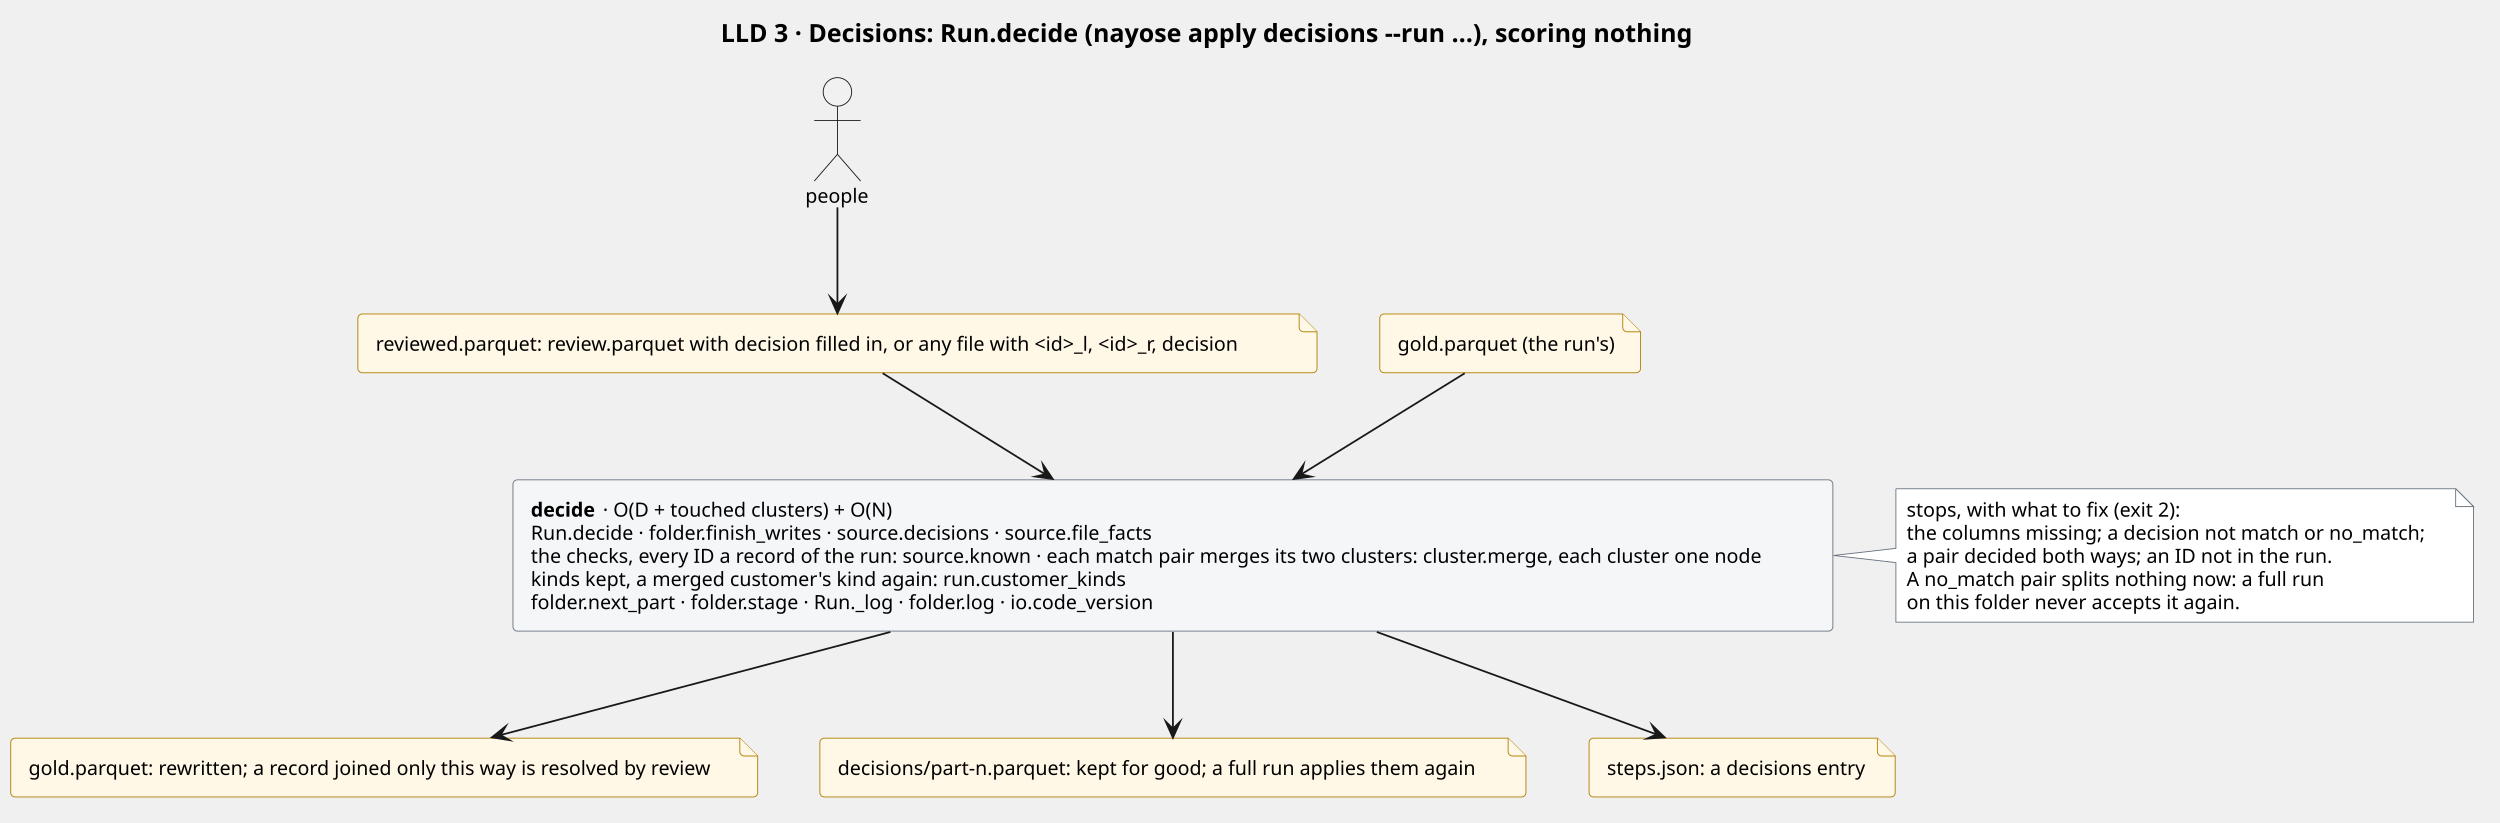
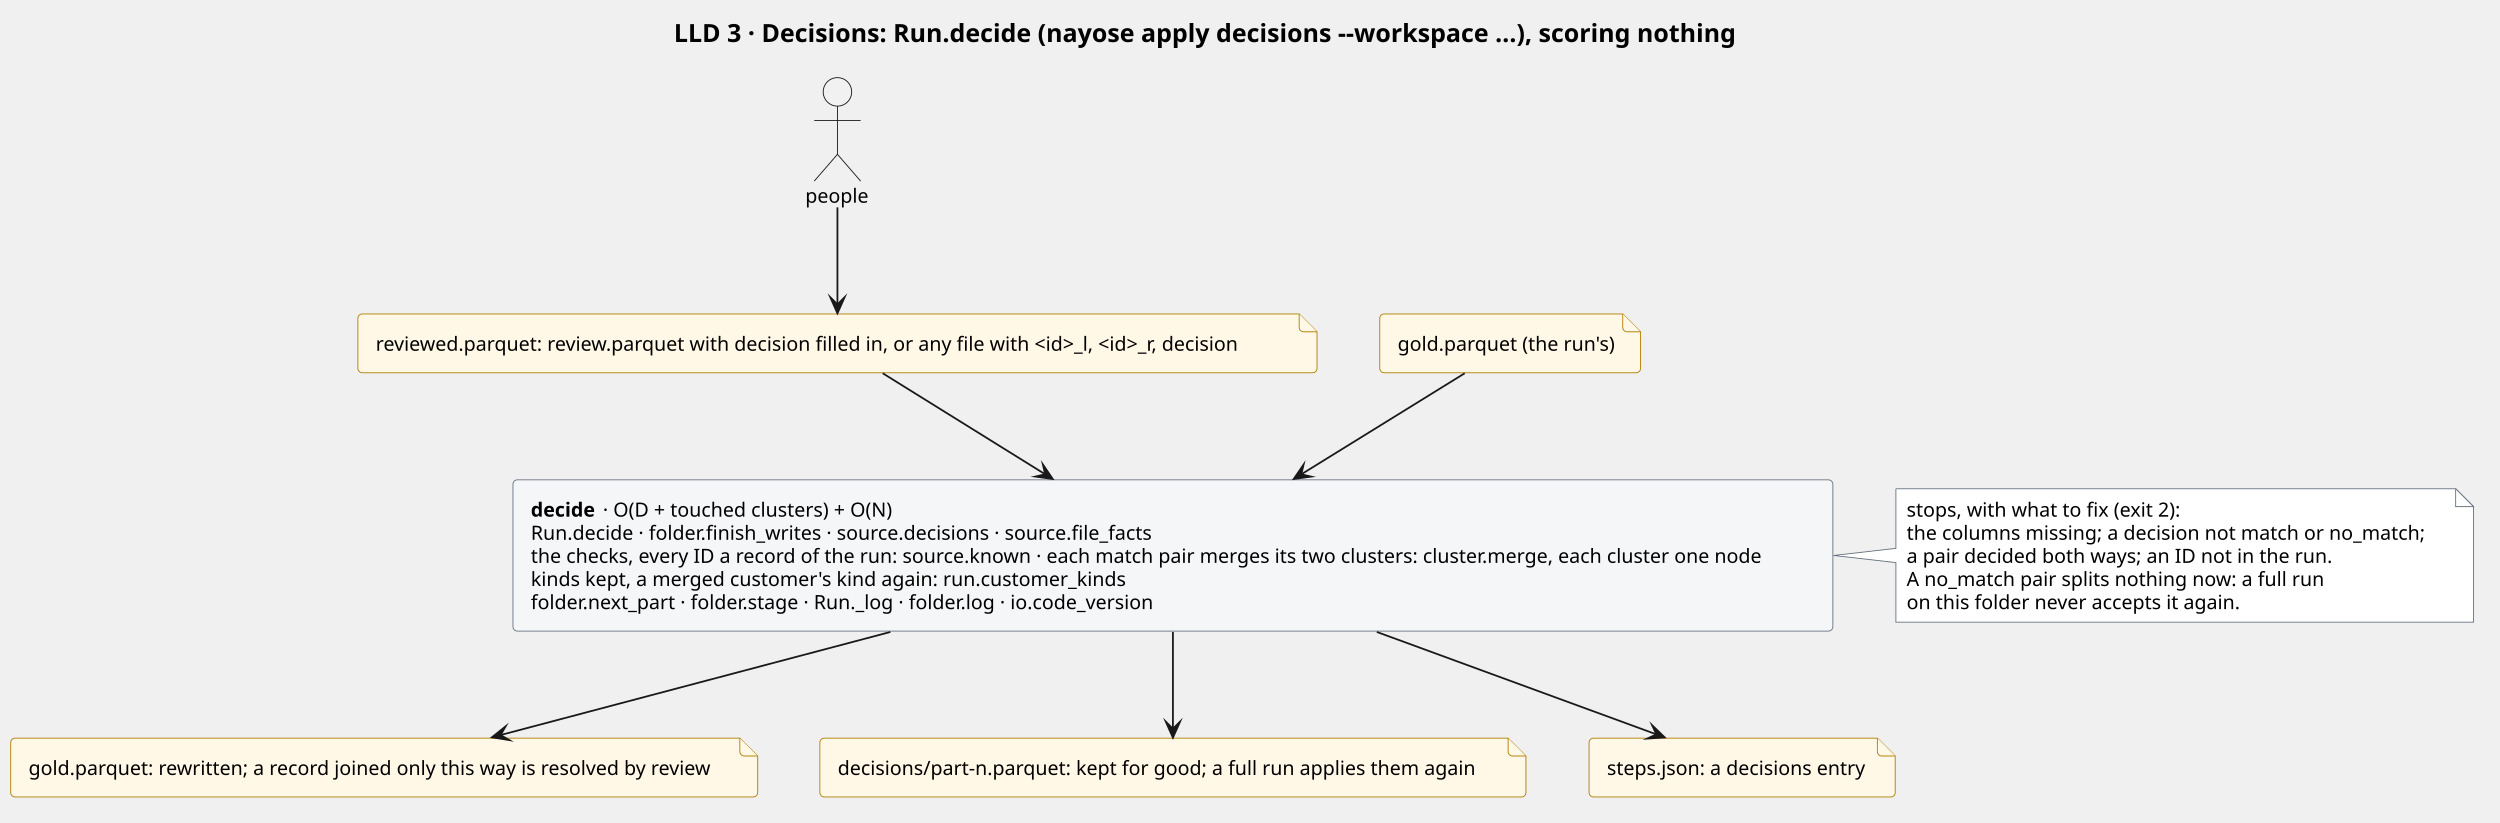
<svg xmlns="http://www.w3.org/2000/svg" version="1.1" data-diagram-type="DESCRIPTION" style="width:1401px;height:461px;background:#FFFFFF;" width="1401px" height="461px" viewBox="0 0 1401 461" zoomAndPan="magnify" preserveAspectRatio="none" contentStyleType="text/css">
  <defs />
  <g font-family="sans-serif" lengthAdjust="spacing">
    <g class="title" data-source-line="1">
-       <text x="403.907" y="23.535" fill="#000" font-size="14" textLength="586.339" font-weight="700">LLD 3 · Decisions: Run.decide (nayose apply decisions --run …), scoring nothing</text>
+       <text x="377.623" y="23.535" fill="#000" font-size="14" textLength="638.907" font-weight="700">LLD 3 · Decisions: Run.decide (nayose apply decisions --workspace …), scoring nothing</text>
    </g>
    <g class="entity" data-qualified-name="people" id="ent0001" data-source-line="16">
      <ellipse cx="469.3" cy="51.488" rx="8" ry="8" fill="#F1F1F1" style="stroke:#181818;stroke-width:0.5;" />
      <path d="M469.3,59.488 L469.3,86.488 M456.3,67.488 L482.3,67.488 M469.3,86.488 L456.3,101.488 M469.3,86.488 L482.3,101.488" style="stroke:#181818;stroke-width:0.5;" fill="none" />
      <text x="451.28" y="113.623" fill="#000" font-size="11" textLength="36.04">people</text>
    </g>
    <g class="entity" data-qualified-name="f_decided" id="ent0002" data-source-line="17">
      <path d="M200.55,178.438 L200.55,206.393 A2.5,2.5 0 0 0 203.05,208.893 L735.555,208.893 A2.5,2.5 0 0 0 738.055,206.393 L738.055,185.938 L728.055,175.938 L203.05,175.938 A2.5,2.5 0 0 0 200.55,178.438" style="stroke:#B07D00;stroke-width:0.5;" fill="#FFF8E6" />
      <path d="M728.055,175.938 L728.055,183.438 A2.5,2.5 0 0 0 730.555,185.938 L738.055,185.938" style="stroke:#B07D00;stroke-width:0.5;" fill="#FFF8E6" />
      <text x="210.55" y="196.573" fill="#000" font-size="11" textLength="517.505">reviewed.parquet: review.parquet with decision filled in, or any file with &lt;id&gt;_l, &lt;id&gt;_r, decision</text>
    </g>
    <g class="entity" data-qualified-name="f_gold_in" id="ent0003" data-source-line="18">
      <path d="M773.22,178.438 L773.22,206.393 A2.5,2.5 0 0 0 775.72,208.893 L916.876,208.893 A2.5,2.5 0 0 0 919.376,206.393 L919.376,185.938 L909.376,175.938 L775.72,175.938 A2.5,2.5 0 0 0 773.22,178.438" style="stroke:#B07D00;stroke-width:0.5;" fill="#FFF8E6" />
      <path d="M909.376,175.938 L909.376,183.438 A2.5,2.5 0 0 0 911.876,185.938 L919.376,185.938" style="stroke:#B07D00;stroke-width:0.5;" fill="#FFF8E6" />
      <text x="783.22" y="196.573" fill="#000" font-size="11" textLength="126.156">gold.parquet (the run's)</text>
    </g>
    <g class="entity" data-qualified-name="decide" id="ent0004" data-source-line="20">
      <rect x="287.47" y="268.898" width="739.667" height="84.775" fill="#F4F6F8" style="stroke:#65717E;stroke-width:0.5;" rx="2.5" ry="2.5" />
      <text x="297.47" y="289.533" fill="#000" font-size="11" textLength="36.899" font-weight="700">decide</text>
      <text x="337.85" y="289.533" fill="#000" font-size="11" textLength="174.426">· O(D + touched clusters) + O(N)</text>
      <text x="297.47" y="302.488" fill="#000" font-size="11" textLength="367.737">Run.decide · folder.finish_writes · source.decisions · source.file_facts</text>
      <text x="297.47" y="315.443" fill="#000" font-size="11" textLength="719.667">the checks, every ID a record of the run: source.known · each match pair merges its two clusters: cluster.merge, each cluster one node</text>
      <text x="297.47" y="328.398" fill="#000" font-size="11" textLength="347.048">kinds kept, a merged customer's kind again: run.customer_kinds</text>
      <text x="297.47" y="341.353" fill="#000" font-size="11" textLength="372.754">folder.next_part · folder.stage · Run._log · folder.log · io.code_version</text>
    </g>
    <g class="entity" data-qualified-name="GMN5" id="ent0006" data-source-line="23">
      <path d="M1062.46,273.898 L1062.46,307.288 L1027.46,311.288 L1062.46,315.288 L1062.46,348.674 A0,0 0 0 0 1062.46,348.674 L1386.153,348.674 A0,0 0 0 0 1386.153,348.674 L1386.153,283.898 L1376.153,273.898 L1062.46,273.898 A0,0 0 0 0 1062.46,273.898" style="stroke:#65717E;stroke-width:0.5;" fill="#FFF" />
      <path d="M1376.153,273.898 L1376.153,283.898 L1386.153,283.898 L1376.153,273.898" style="stroke:#65717E;stroke-width:0.5;" fill="#FFF" />
      <text x="1068.46" y="289.533" fill="#000" font-size="11" textLength="164.06">stops, with what to fix (exit 2):</text>
      <text x="1068.46" y="302.488" fill="#000" font-size="11" textLength="302.693">the columns missing; a decision not match or no_match;</text>
      <text x="1068.46" y="315.443" fill="#000" font-size="11" textLength="248.123">a pair decided both ways; an ID not in the run.</text>
      <text x="1068.46" y="328.398" fill="#000" font-size="11" textLength="245.115">A no_match pair splits nothing now: a full run</text>
      <text x="1068.46" y="341.353" fill="#000" font-size="11" textLength="194.912">on this folder never accepts it again.</text>
    </g>
    <g class="entity" data-qualified-name="f_gold_out" id="ent0008" data-source-line="30">
      <path d="M6,416.168 L6,444.123 A2.5,2.5 0 0 0 8.5,446.623 L422.105,446.623 A2.5,2.5 0 0 0 424.605,444.123 L424.605,423.668 L414.605,413.668 L8.5,413.668 A2.5,2.5 0 0 0 6,416.168" style="stroke:#B07D00;stroke-width:0.5;" fill="#FFF8E6" />
      <path d="M414.605,413.668 L414.605,421.168 A2.5,2.5 0 0 0 417.105,423.668 L424.605,423.668" style="stroke:#B07D00;stroke-width:0.5;" fill="#FFF8E6" />
      <text x="16" y="434.303" fill="#000" font-size="11" textLength="398.605">gold.parquet: rewritten; a record joined only this way is resolved by review</text>
    </g>
    <g class="entity" data-qualified-name="f_kept" id="ent0009" data-source-line="31">
      <path d="M459.45,416.168 L459.45,444.123 A2.5,2.5 0 0 0 461.95,446.623 L852.647,446.623 A2.5,2.5 0 0 0 855.147,444.123 L855.147,423.668 L845.147,413.668 L461.95,413.668 A2.5,2.5 0 0 0 459.45,416.168" style="stroke:#B07D00;stroke-width:0.5;" fill="#FFF8E6" />
      <path d="M845.147,413.668 L845.147,421.168 A2.5,2.5 0 0 0 847.647,423.668 L855.147,423.668" style="stroke:#B07D00;stroke-width:0.5;" fill="#FFF8E6" />
      <text x="469.45" y="434.303" fill="#000" font-size="11" textLength="375.697">decisions/part-n.parquet: kept for good; a full run applies them again</text>
    </g>
    <g class="entity" data-qualified-name="f_steps" id="ent0010" data-source-line="32">
      <path d="M890.52,416.168 L890.52,444.123 A2.5,2.5 0 0 0 893.02,446.623 L1059.576,446.623 A2.5,2.5 0 0 0 1062.076,444.123 L1062.076,423.668 L1052.076,413.668 L893.02,413.668 A2.5,2.5 0 0 0 890.52,416.168" style="stroke:#B07D00;stroke-width:0.5;" fill="#FFF8E6" />
      <path d="M1052.076,413.668 L1052.076,421.168 A2.5,2.5 0 0 0 1054.576,423.668 L1062.076,423.668" style="stroke:#B07D00;stroke-width:0.5;" fill="#FFF8E6" />
      <text x="900.52" y="434.303" fill="#000" font-size="11" textLength="151.556">steps.json: a decisions entry</text>
    </g>
    <g class="link" data-entity-1="ent0001" data-entity-2="ent0002" id="lnk11" data-source-line="34" data-link-type="dependency">
      <path d="M469.3,116.178 C469.3,136.198 469.3,155.168 469.3,170.588" style="stroke:#181818;stroke-width:1;" fill="none" id="people-to-f_decided" />
      <polygon points="469.3,175.588,473.3,166.588,469.3,170.588,465.3,166.588,469.3,175.588" fill="#181818" style="stroke:#181818;stroke-width:1;stroke-linejoin:miter;stroke-miterlimit:10;" />
    </g>
    <g class="link" data-entity-1="ent0002" data-entity-2="ent0004" id="lnk12" data-source-line="35" data-link-type="dependency">
      <path d="M494.66,209.178 C519.01,224.318 552.644,245.228 585.714,265.788" style="stroke:#181818;stroke-width:1;" fill="none" id="f_decided-to-decide" />
      <polygon points="589.96,268.428,584.429,260.279,585.714,265.788,580.205,267.073,589.96,268.428" fill="#181818" style="stroke:#181818;stroke-width:1;stroke-linejoin:miter;stroke-miterlimit:10;" />
    </g>
    <g class="link" data-entity-1="ent0003" data-entity-2="ent0004" id="lnk13" data-source-line="36" data-link-type="dependency">
      <path d="M820.81,209.178 C796.33,224.318 762.503,245.239 729.253,265.799" style="stroke:#181818;stroke-width:1;" fill="none" id="f_gold_in-to-decide" />
      <polygon points="725,268.428,734.758,267.097,729.253,265.799,730.551,260.293,725,268.428" fill="#181818" style="stroke:#181818;stroke-width:1;stroke-linejoin:miter;stroke-miterlimit:10;" />
    </g>
    <g class="link" data-entity-1="ent0004" data-entity-2="ent0008" id="lnk14" data-source-line="37" data-link-type="dependency">
      <path d="M498.98,354.148 C421.57,374.618 337.814,396.76 280.524,411.91" style="stroke:#181818;stroke-width:1;" fill="none" id="decide-to-f_gold_out" />
      <polygon points="275.69,413.188,285.414,414.754,280.524,411.91,283.368,407.02,275.69,413.188" fill="#181818" style="stroke:#181818;stroke-width:1;stroke-linejoin:miter;stroke-miterlimit:10;" />
    </g>
    <g class="link" data-entity-1="ent0004" data-entity-2="ent0009" id="lnk15" data-source-line="38" data-link-type="dependency">
      <path d="M657.3,354.148 C657.3,374.708 657.3,393.258 657.3,408.398" style="stroke:#181818;stroke-width:1;" fill="none" id="decide-to-f_kept" />
      <polygon points="657.3,413.398,661.3,404.398,657.3,408.398,653.3,404.398,657.3,413.398" fill="#181818" style="stroke:#181818;stroke-width:1;stroke-linejoin:miter;stroke-miterlimit:10;" />
    </g>
    <g class="link" data-entity-1="ent0004" data-entity-2="ent0010" id="lnk16" data-source-line="39" data-link-type="dependency">
      <path d="M771.57,354.148 C827.52,374.648 886.885,396.388 928.225,411.538" style="stroke:#181818;stroke-width:1;" fill="none" id="decide-to-f_steps" />
      <polygon points="932.92,413.258,925.846,406.406,928.225,411.538,923.093,413.917,932.92,413.258" fill="#181818" style="stroke:#181818;stroke-width:1;stroke-linejoin:miter;stroke-miterlimit:10;" />
    </g>
  </g>
</svg>
